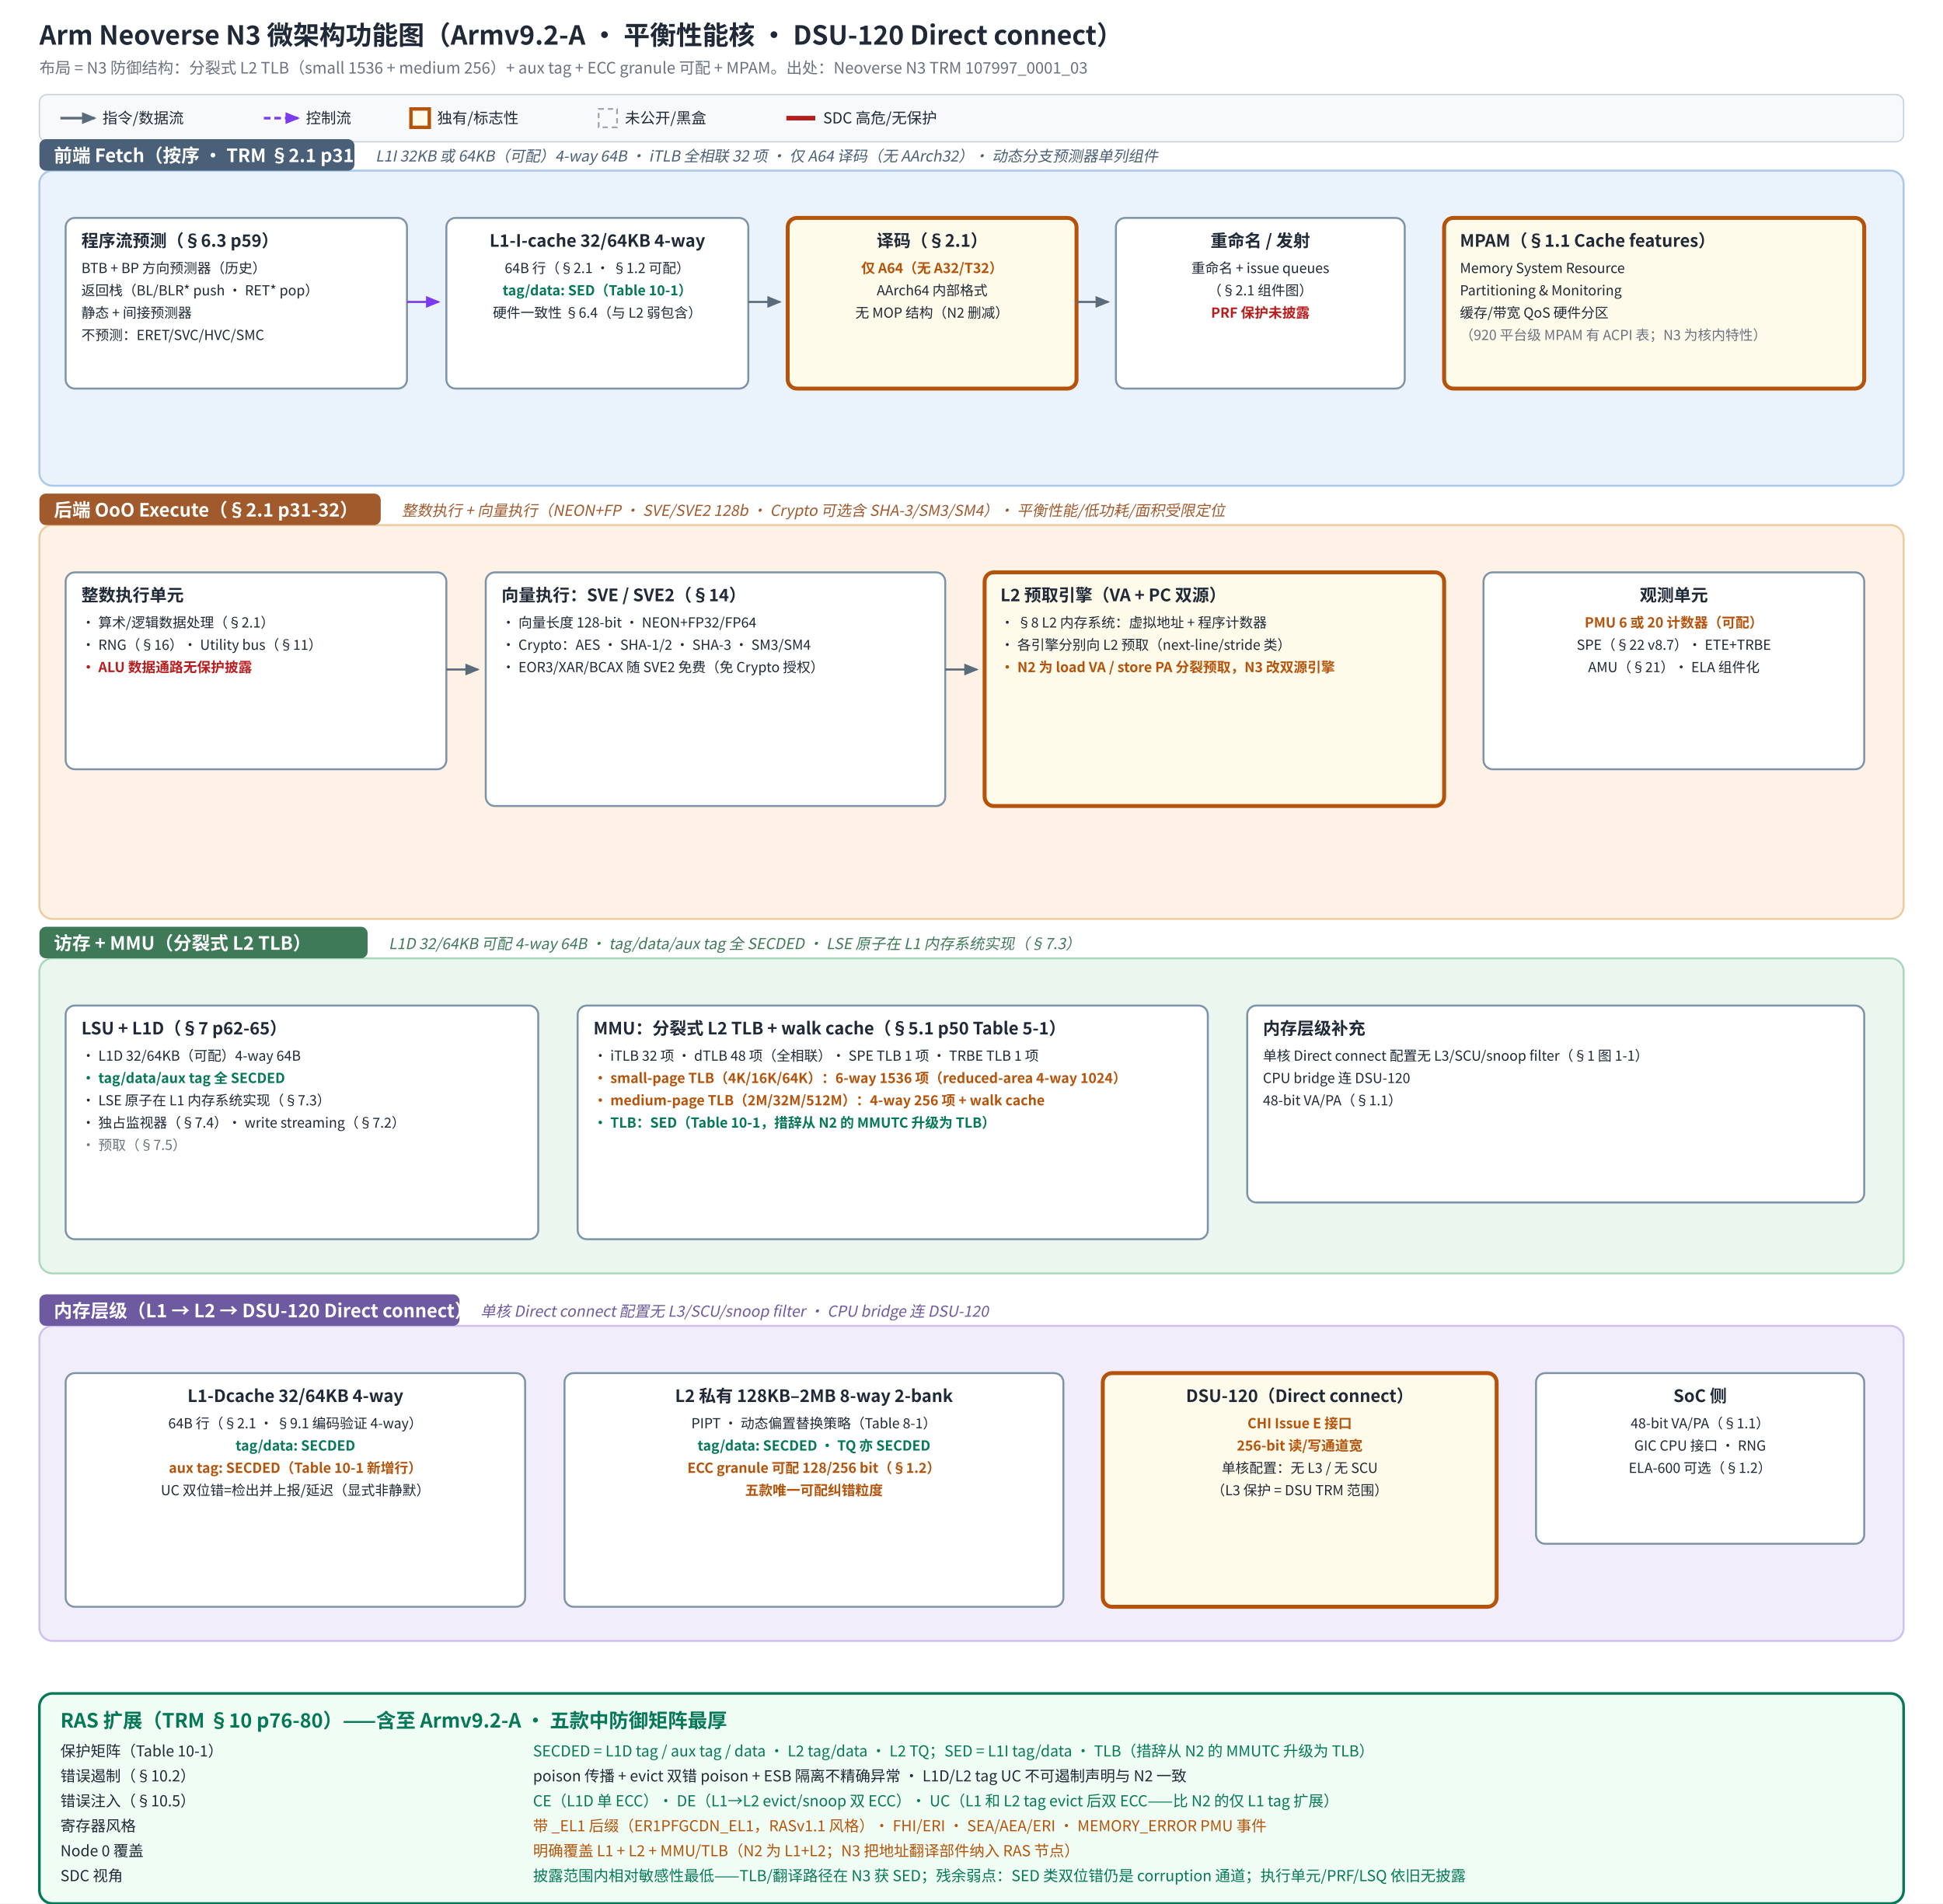
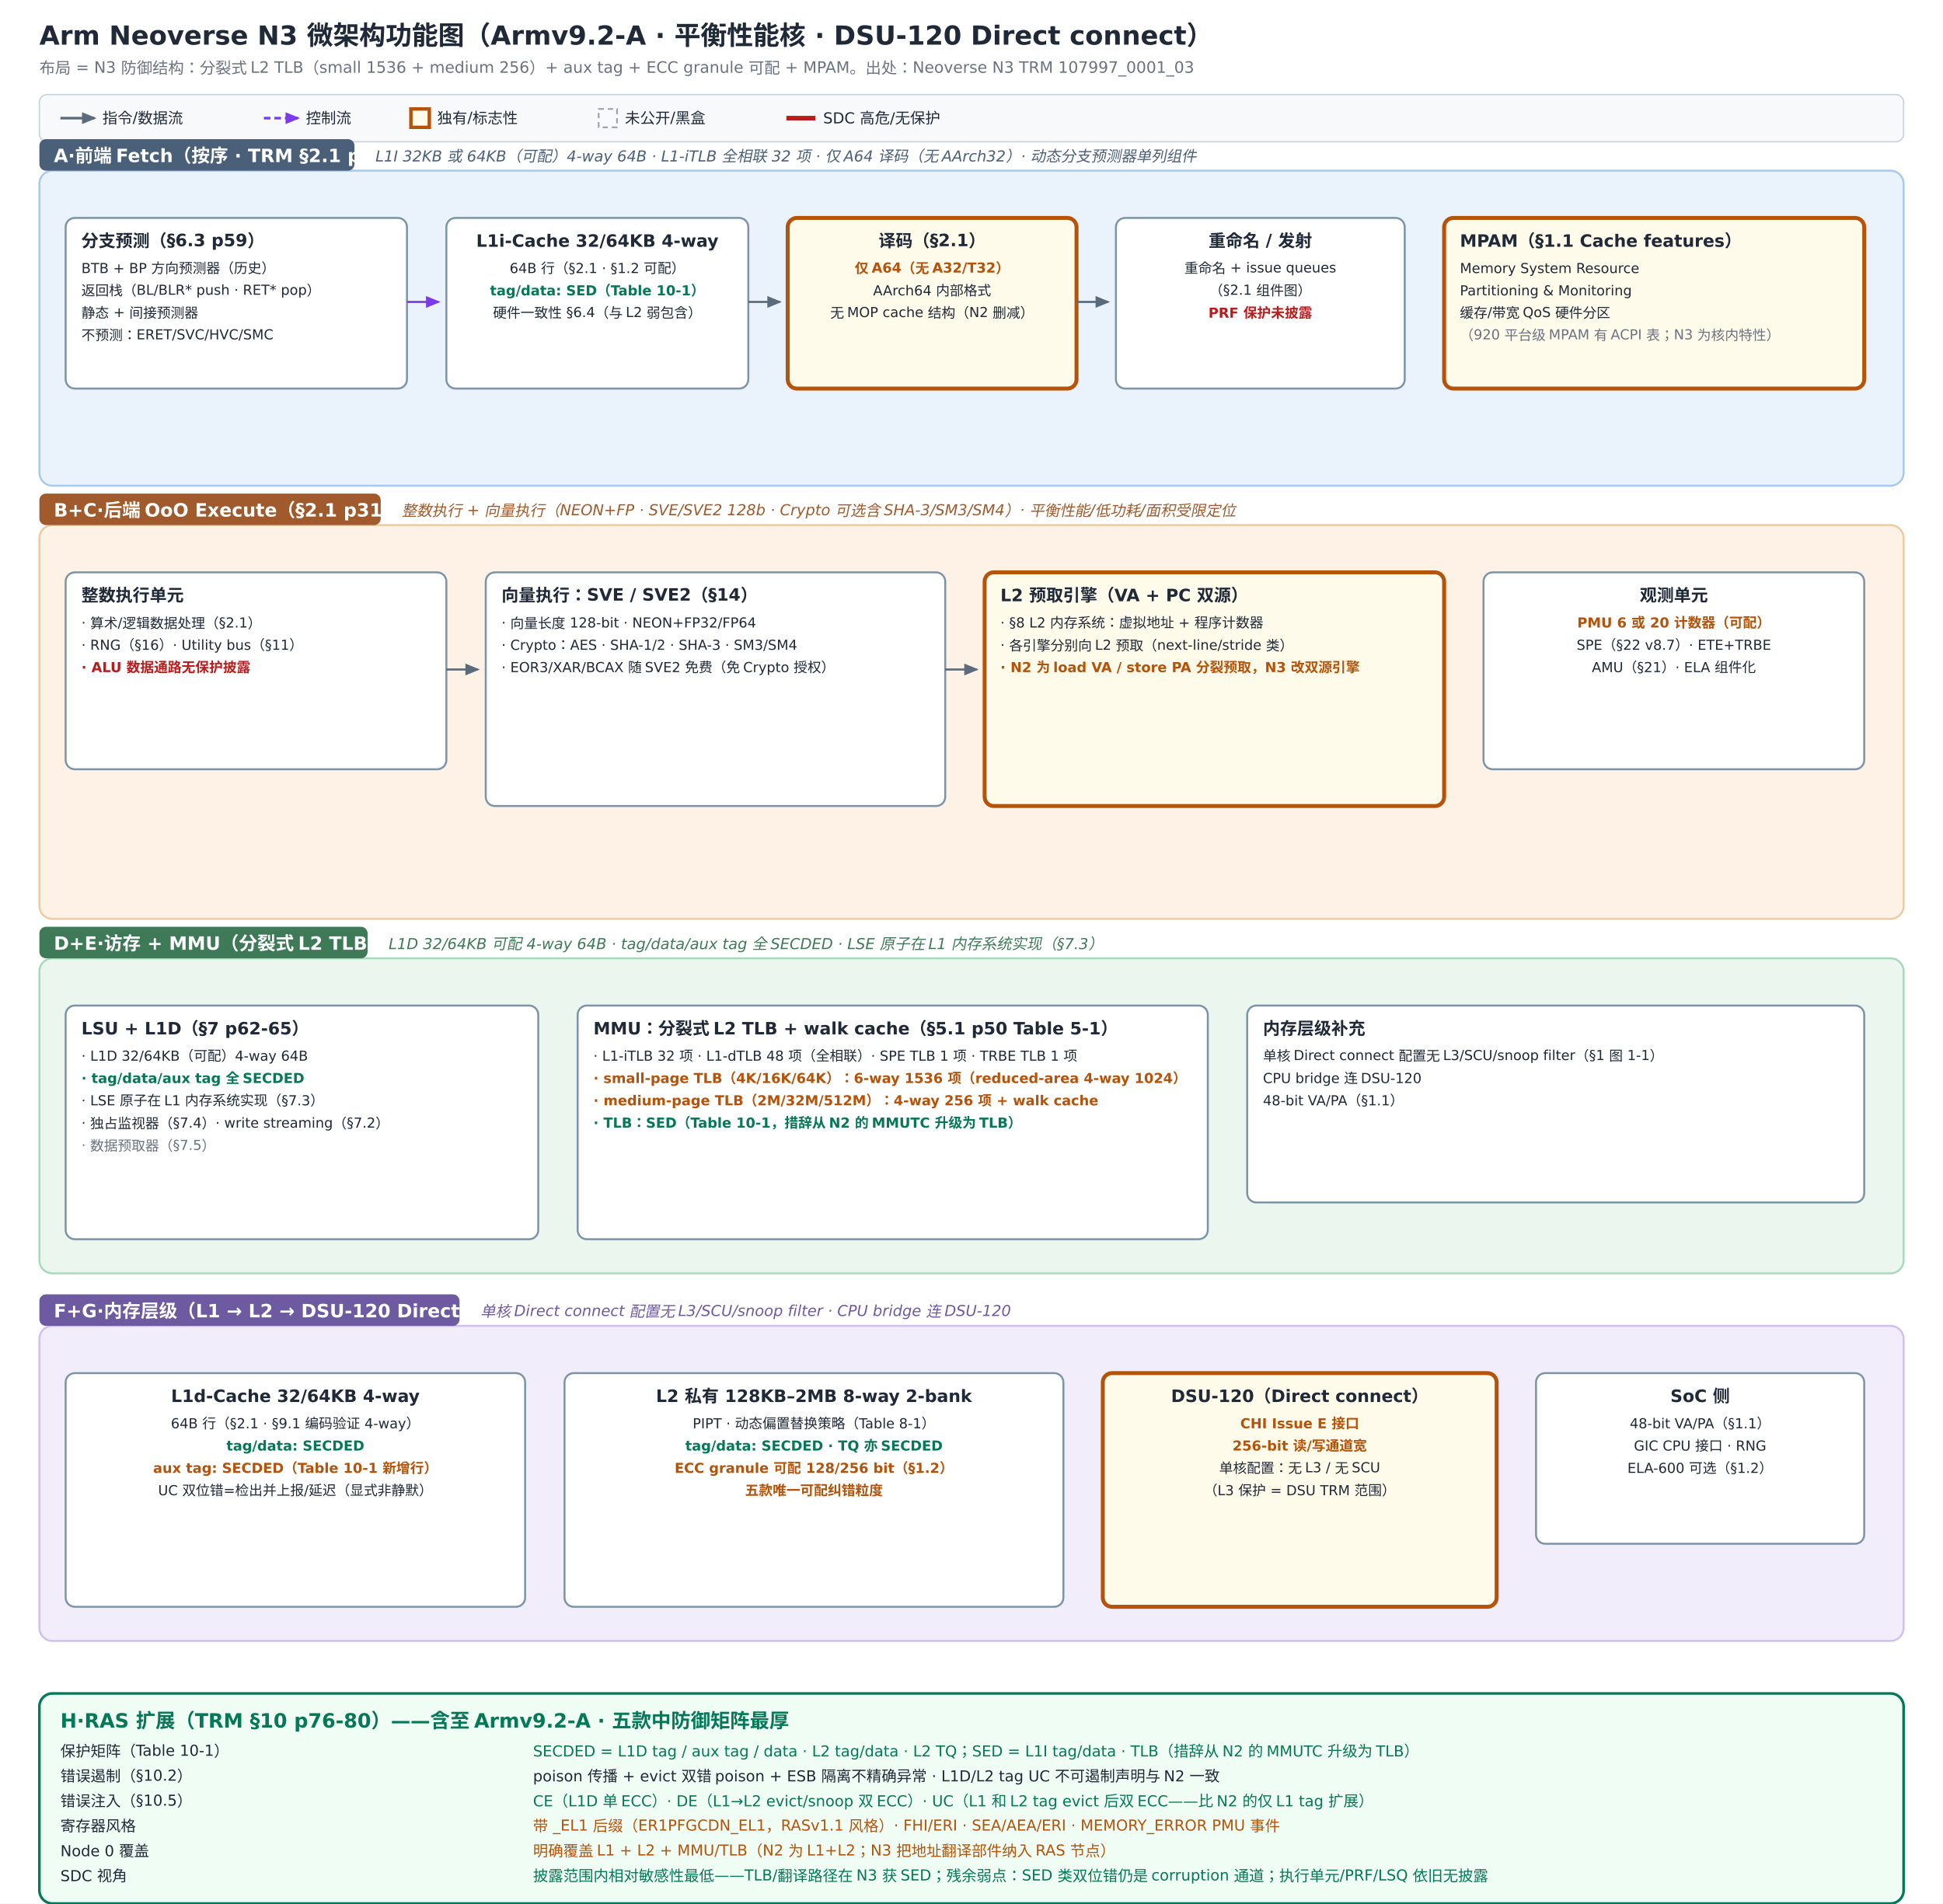
- <svg xmlns="http://www.w3.org/2000/svg" viewBox="0 0 1480 1450" width="1480" height="1450" font-family="system-ui,'PingFang SC','Noto Sans CJK SC','Microsoft YaHei',sans-serif">
+ <svg xmlns="http://www.w3.org/2000/svg" viewBox="0 0 1480 1450" width="1480" height="1450" font-family="'Droid Sans Fallback','Droid Sans','DejaVu Sans',sans-serif">
  <defs>
    <marker id="arr" markerWidth="11" markerHeight="9" refX="9.5" refY="4.5" orient="auto" markerUnits="userSpaceOnUse">
      <path d="M0,0 L11,4.5 L0,9 Z" fill="#5a6b7c" />
    </marker>
    <marker id="arrC" markerWidth="11" markerHeight="9" refX="9.5" refY="4.5" orient="auto" markerUnits="userSpaceOnUse">
      <path d="M0,0 L11,4.5 L0,9 Z" fill="#7c3aed" />
    </marker>
  </defs>
  <rect x="0" y="0" width="1480" height="1450" fill="#ffffff" />
  <text x="30" y="34" font-size="20" font-weight="700" fill="#1f2937">Arm Neoverse N3 微架构功能图（Armv9.2-A · 平衡性能核 · DSU-120 Direct connect）</text>
  <text x="30" y="56" font-size="12" fill="#6b7280">布局 = N3 防御结构：分裂式 L2 TLB（small 1536 + medium 256）+ aux tag + ECC granule 可配 + MPAM。出处：Neoverse N3 TRM 107997_0001_03</text>
  <rect x="30" y="72" width="1420" height="36" rx="6" fill="#f7f9fb" stroke="#c6d2dd" />
  <line x1="46" y1="90" x2="72" y2="90" stroke="#5a6b7c" stroke-width="2" marker-end="url(#arr)" />
  <text x="78" y="94" font-size="11.5" fill="#1f2937">指令/数据流</text>
  <line x1="201" y1="90" x2="227" y2="90" stroke="#7c3aed" stroke-width="2" stroke-dasharray="5,3" marker-end="url(#arrC)" />
  <text x="233" y="94" font-size="11.5" fill="#1f2937">控制流</text>
  <rect x="313" y="83" width="14" height="14" fill="#fffbeb" stroke="#b45309" stroke-width="2.6" />
  <text x="333" y="94" font-size="11.5" fill="#1f2937">独有/标志性</text>
  <rect x="456" y="83" width="14" height="14" fill="#f9fafb" stroke="#9ca3af" stroke-width="1.3" stroke-dasharray="4,3" />
  <text x="476" y="94" font-size="11.5" fill="#1f2937">未公开/黑盒</text>
  <line x1="599" y1="90" x2="621" y2="90" stroke="#b91c1c" stroke-width="3.5" />
  <text x="627" y="94" font-size="11.5" fill="#1f2937">SDC 高危/无保护</text>
  <rect x="30" y="130" width="1420" height="240" rx="10" fill="#eaf2fb" stroke="#a9c9ec" stroke-width="1.5" />
  <rect x="30" y="106" width="240" height="24" rx="5" fill="#4a5f78" />
-   <text x="41" y="123.5" font-size="14" fill="#ffffff" font-weight="600">前端 Fetch（按序 · TRM §2.1 p31）</text>
-   <text x="286" y="123" font-size="11.5" fill="#4a5f78" font-style="italic">L1I 32KB 或 64KB（可配）4-way 64B · iTLB 全相联 32 项 · 仅 A64 译码（无 AArch32）· 动态分支预测器单列组件</text>
+   <text x="41" y="123.5" font-size="14" fill="#ffffff" font-weight="600">A·前端 Fetch（按序 · TRM §2.1 p31）</text>
+   <text x="286" y="123" font-size="11.5" fill="#4a5f78" font-style="italic">L1I 32KB 或 64KB（可配）4-way 64B · L1-iTLB 全相联 32 项 · 仅 A64 译码（无 AArch32）· 动态分支预测器单列组件</text>
  <rect x="50" y="166" width="260" height="130" rx="7" fill="#ffffff" stroke="#7c93a8" stroke-width="1.5" />
-   <text x="62" y="188" font-size="13" fill="#1f2937" text-anchor="start" font-weight="700">程序流预测（§6.3 p59）</text>
+   <text x="62" y="188" font-size="13" fill="#1f2937" text-anchor="start" font-weight="700">分支预测（§6.3 p59）</text>
  <text x="62" y="208" font-size="10.5" fill="#1f2937" text-anchor="start">BTB + BP 方向预测器（历史）</text>
  <text x="62" y="225" font-size="10.5" fill="#1f2937" text-anchor="start">返回栈（BL/BLR* push · RET* pop）</text>
  <text x="62" y="242" font-size="10.5" fill="#1f2937" text-anchor="start">静态 + 间接预测器</text>
  <text x="62" y="259" font-size="10.5" fill="#1f2937" text-anchor="start">不预测：ERET/SVC/HVC/SMC</text>
  <rect x="340" y="166" width="230" height="130" rx="7" fill="#ffffff" stroke="#7c93a8" stroke-width="1.5" />
-   <text x="455.0" y="188" font-size="13" fill="#1f2937" text-anchor="middle" font-weight="700">L1-I-cache 32/64KB 4-way</text>
+   <text x="455.0" y="188" font-size="13" fill="#1f2937" text-anchor="middle" font-weight="700">L1i-Cache 32/64KB 4-way</text>
  <text x="455.0" y="208" font-size="10.5" fill="#1f2937" text-anchor="middle">64B 行（§2.1 · §1.2 可配）</text>
  <text x="455.0" y="225" font-size="10.5" fill="#047857" text-anchor="middle" font-weight="600">tag/data: SED（Table 10-1）</text>
  <text x="455.0" y="242" font-size="10.5" fill="#1f2937" text-anchor="middle">硬件一致性 §6.4（与 L2 弱包含）</text>
  <rect x="600" y="166" width="220" height="130" rx="7" fill="#fffbeb" stroke="#b45309" stroke-width="3" />
  <text x="710.0" y="188" font-size="13" fill="#1f2937" text-anchor="middle" font-weight="700">译码（§2.1）</text>
  <text x="710.0" y="208" font-size="10.5" fill="#b45309" text-anchor="middle" font-weight="600">仅 A64（无 A32/T32）</text>
  <text x="710.0" y="225" font-size="10.5" fill="#1f2937" text-anchor="middle">AArch64 内部格式</text>
-   <text x="710.0" y="242" font-size="10.5" fill="#1f2937" text-anchor="middle">无 MOP 结构（N2 删减）</text>
+   <text x="710.0" y="242" font-size="10.5" fill="#1f2937" text-anchor="middle">无 MOP cache 结构（N2 删减）</text>
  <rect x="850" y="166" width="220" height="130" rx="7" fill="#ffffff" stroke="#7c93a8" stroke-width="1.5" />
  <text x="960.0" y="188" font-size="13" fill="#1f2937" text-anchor="middle" font-weight="700">重命名 / 发射</text>
  <text x="960.0" y="208" font-size="10.5" fill="#1f2937" text-anchor="middle">重命名 + issue queues</text>
  <text x="960.0" y="225" font-size="10.5" fill="#1f2937" text-anchor="middle">（§2.1 组件图）</text>
  <text x="960.0" y="242" font-size="10.5" fill="#b91c1c" text-anchor="middle" font-weight="600">PRF 保护未披露</text>
  <rect x="1100" y="166" width="320" height="130" rx="7" fill="#fffbeb" stroke="#b45309" stroke-width="3" />
  <text x="1112" y="188" font-size="13" fill="#1f2937" text-anchor="start" font-weight="700">MPAM（§1.1 Cache features）</text>
  <text x="1112" y="208" font-size="10.5" fill="#1f2937" text-anchor="start">Memory System Resource</text>
  <text x="1112" y="225" font-size="10.5" fill="#1f2937" text-anchor="start">Partitioning &amp; Monitoring</text>
  <text x="1112" y="242" font-size="10.5" fill="#1f2937" text-anchor="start">缓存/带宽 QoS 硬件分区</text>
  <text x="1112" y="259" font-size="10.5" fill="#6b7280" text-anchor="start">（920 平台级 MPAM 有 ACPI 表；N3 为核内特性）</text>
  <path d="M310,230 L334,230" fill="none" stroke="#7c3aed" stroke-width="1.6" marker-end="url(#arrC)" />
  <path d="M570,230 L594,230" fill="none" stroke="#5a6b7c" stroke-width="1.6" marker-end="url(#arr)" />
  <path d="M820,230 L844,230" fill="none" stroke="#5a6b7c" stroke-width="1.6" marker-end="url(#arr)" />
  <rect x="30" y="400" width="1420" height="300" rx="10" fill="#fdf2e5" stroke="#edcba0" stroke-width="1.5" />
  <rect x="30" y="376" width="260" height="24" rx="5" fill="#a05a2c" />
-   <text x="41" y="393.5" font-size="14" fill="#ffffff" font-weight="600">后端 OoO Execute（§2.1 p31-32）</text>
+   <text x="41" y="393.5" font-size="14" fill="#ffffff" font-weight="600">B+C·后端 OoO Execute（§2.1 p31-32）</text>
  <text x="306" y="393" font-size="11.5" fill="#a05a2c" font-style="italic">整数执行 + 向量执行（NEON+FP · SVE/SVE2 128b · Crypto 可选含 SHA-3/SM3/SM4）· 平衡性能/低功耗/面积受限定位</text>
  <rect x="50" y="436" width="290" height="150" rx="7" fill="#ffffff" stroke="#7c93a8" stroke-width="1.5" />
  <text x="62" y="458" font-size="13" fill="#1f2937" text-anchor="start" font-weight="700">整数执行单元</text>
  <text x="62" y="478" font-size="10.5" fill="#1f2937" text-anchor="start">· 算术/逻辑数据处理（§2.1）</text>
  <text x="62" y="495" font-size="10.5" fill="#1f2937" text-anchor="start">· RNG（§16）· Utility bus（§11）</text>
  <text x="62" y="512" font-size="10.5" fill="#b91c1c" text-anchor="start" font-weight="600">· ALU 数据通路无保护披露</text>
  <rect x="370" y="436" width="350" height="178" rx="7" fill="#ffffff" stroke="#7c93a8" stroke-width="1.5" />
  <text x="382" y="458" font-size="13" fill="#1f2937" text-anchor="start" font-weight="700">向量执行：SVE / SVE2（§14）</text>
  <text x="382" y="478" font-size="10.5" fill="#1f2937" text-anchor="start">· 向量长度 128-bit · NEON+FP32/FP64</text>
  <text x="382" y="495" font-size="10.5" fill="#1f2937" text-anchor="start">· Crypto：AES · SHA-1/2 · SHA-3 · SM3/SM4</text>
  <text x="382" y="512" font-size="10.5" fill="#1f2937" text-anchor="start">· EOR3/XAR/BCAX 随 SVE2 免费（免 Crypto 授权）</text>
  <rect x="750" y="436" width="350" height="178" rx="7" fill="#fffbeb" stroke="#b45309" stroke-width="3" />
  <text x="762" y="458" font-size="13" fill="#1f2937" text-anchor="start" font-weight="700">L2 预取引擎（VA + PC 双源）</text>
  <text x="762" y="478" font-size="10.5" fill="#1f2937" text-anchor="start">· §8 L2 内存系统：虚拟地址 + 程序计数器</text>
  <text x="762" y="495" font-size="10.5" fill="#1f2937" text-anchor="start">· 各引擎分别向 L2 预取（next-line/stride 类）</text>
  <text x="762" y="512" font-size="10.5" fill="#b45309" text-anchor="start" font-weight="600">· N2 为 load VA / store PA 分裂预取，N3 改双源引擎</text>
  <rect x="1130" y="436" width="290" height="150" rx="7" fill="#ffffff" stroke="#7c93a8" stroke-width="1.5" />
  <text x="1275.0" y="458" font-size="13" fill="#1f2937" text-anchor="middle" font-weight="700">观测单元</text>
  <text x="1275.0" y="478" font-size="10.5" fill="#b45309" text-anchor="middle" font-weight="600">PMU 6 或 20 计数器（可配）</text>
  <text x="1275.0" y="495" font-size="10.5" fill="#1f2937" text-anchor="middle">SPE（§22 v8.7）· ETE+TRBE</text>
  <text x="1275.0" y="512" font-size="10.5" fill="#1f2937" text-anchor="middle">AMU（§21）· ELA 组件化</text>
  <path d="M340,510 L364,510" fill="none" stroke="#5a6b7c" stroke-width="1.6" marker-end="url(#arr)" />
  <path d="M720,510 L744,510" fill="none" stroke="#5a6b7c" stroke-width="1.6" marker-end="url(#arr)" />
  <rect x="30" y="730" width="1420" height="240" rx="10" fill="#eaf6ee" stroke="#a9d9bc" stroke-width="1.5" />
  <rect x="30" y="706" width="250" height="24" rx="5" fill="#3f7a58" />
-   <text x="41" y="723.5" font-size="14" fill="#ffffff" font-weight="600">访存 + MMU（分裂式 L2 TLB）</text>
+   <text x="41" y="723.5" font-size="14" fill="#ffffff" font-weight="600">D+E·访存 + MMU（分裂式 L2 TLB）</text>
  <text x="296" y="723" font-size="11.5" fill="#3f7a58" font-style="italic">L1D 32/64KB 可配 4-way 64B · tag/data/aux tag 全 SECDED · LSE 原子在 L1 内存系统实现（§7.3）</text>
  <rect x="50" y="766" width="360" height="178" rx="7" fill="#ffffff" stroke="#7c93a8" stroke-width="1.5" />
  <text x="62" y="788" font-size="13" fill="#1f2937" text-anchor="start" font-weight="700">LSU + L1D（§7 p62-65）</text>
  <text x="62" y="808" font-size="10.5" fill="#1f2937" text-anchor="start">· L1D 32/64KB（可配）4-way 64B</text>
  <text x="62" y="825" font-size="10.5" fill="#047857" text-anchor="start" font-weight="600">· tag/data/aux tag 全 SECDED</text>
  <text x="62" y="842" font-size="10.5" fill="#1f2937" text-anchor="start">· LSE 原子在 L1 内存系统实现（§7.3）</text>
  <text x="62" y="859" font-size="10.5" fill="#1f2937" text-anchor="start">· 独占监视器（§7.4）· write streaming（§7.2）</text>
-   <text x="62" y="876" font-size="10.5" fill="#6b7280" text-anchor="start">· 预取（§7.5）</text>
+   <text x="62" y="876" font-size="10.5" fill="#6b7280" text-anchor="start">· 数据预取器（§7.5）</text>
  <rect x="440" y="766" width="480" height="178" rx="7" fill="#ffffff" stroke="#7c93a8" stroke-width="1.5" />
  <text x="452" y="788" font-size="13" fill="#1f2937" text-anchor="start" font-weight="700">MMU：分裂式 L2 TLB + walk cache（§5.1 p50 Table 5-1）</text>
-   <text x="452" y="808" font-size="10.5" fill="#1f2937" text-anchor="start">· iTLB 32 项 · dTLB 48 项（全相联）· SPE TLB 1 项 · TRBE TLB 1 项</text>
+   <text x="452" y="808" font-size="10.5" fill="#1f2937" text-anchor="start">· L1-iTLB 32 项 · L1-dTLB 48 项（全相联）· SPE TLB 1 项 · TRBE TLB 1 项</text>
  <text x="452" y="825" font-size="10.5" fill="#b45309" text-anchor="start" font-weight="600">· small-page TLB（4K/16K/64K）：6-way 1536 项（reduced-area 4-way 1024）</text>
  <text x="452" y="842" font-size="10.5" fill="#b45309" text-anchor="start" font-weight="600">· medium-page TLB（2M/32M/512M）：4-way 256 项 + walk cache</text>
  <text x="452" y="859" font-size="10.5" fill="#047857" text-anchor="start" font-weight="600">· TLB：SED（Table 10-1，措辞从 N2 的 MMUTC 升级为 TLB）</text>
  <rect x="950" y="766" width="470" height="150" rx="7" fill="#ffffff" stroke="#7c93a8" stroke-width="1.5" />
  <text x="962" y="788" font-size="13" fill="#1f2937" text-anchor="start" font-weight="700">内存层级补充</text>
  <text x="962" y="808" font-size="10.5" fill="#1f2937" text-anchor="start">单核 Direct connect 配置无 L3/SCU/snoop filter（§1 图 1-1）</text>
  <text x="962" y="825" font-size="10.5" fill="#1f2937" text-anchor="start">CPU bridge 连 DSU-120</text>
  <text x="962" y="842" font-size="10.5" fill="#1f2937" text-anchor="start">48-bit VA/PA（§1.1）</text>
  <rect x="30" y="1010" width="1420" height="240" rx="10" fill="#f1edfb" stroke="#cfc0ef" stroke-width="1.5" />
  <rect x="30" y="986" width="320" height="24" rx="5" fill="#6d5aa0" />
-   <text x="41" y="1003.5" font-size="14" fill="#ffffff" font-weight="600">内存层级（L1 → L2 → DSU-120 Direct connect）</text>
+   <text x="41" y="1003.5" font-size="14" fill="#ffffff" font-weight="600">F+G·内存层级（L1 → L2 → DSU-120 Direct connect）</text>
  <text x="366" y="1003" font-size="11.5" fill="#6d5aa0" font-style="italic">单核 Direct connect 配置无 L3/SCU/snoop filter · CPU bridge 连 DSU-120</text>
  <rect x="50" y="1046" width="350" height="178" rx="7" fill="#ffffff" stroke="#7c93a8" stroke-width="1.5" />
-   <text x="225.0" y="1068" font-size="13" fill="#1f2937" text-anchor="middle" font-weight="700">L1-Dcache 32/64KB 4-way</text>
+   <text x="225.0" y="1068" font-size="13" fill="#1f2937" text-anchor="middle" font-weight="700">L1d-Cache 32/64KB 4-way</text>
  <text x="225.0" y="1088" font-size="10.5" fill="#1f2937" text-anchor="middle">64B 行（§2.1 · §9.1 编码验证 4-way）</text>
  <text x="225.0" y="1105" font-size="10.5" fill="#047857" text-anchor="middle" font-weight="600">tag/data: SECDED</text>
  <text x="225.0" y="1122" font-size="10.5" fill="#b45309" text-anchor="middle" font-weight="600">aux tag: SECDED（Table 10-1 新增行）</text>
  <text x="225.0" y="1139" font-size="10.5" fill="#1f2937" text-anchor="middle">UC 双位错=检出并上报/延迟（显式非静默）</text>
  <rect x="430" y="1046" width="380" height="178" rx="7" fill="#ffffff" stroke="#7c93a8" stroke-width="1.5" />
  <text x="620.0" y="1068" font-size="13" fill="#1f2937" text-anchor="middle" font-weight="700">L2 私有 128KB–2MB 8-way 2-bank</text>
  <text x="620.0" y="1088" font-size="10.5" fill="#1f2937" text-anchor="middle">PIPT · 动态偏置替换策略（Table 8-1）</text>
  <text x="620.0" y="1105" font-size="10.5" fill="#047857" text-anchor="middle" font-weight="600">tag/data: SECDED · TQ 亦 SECDED</text>
  <text x="620.0" y="1122" font-size="10.5" fill="#b45309" text-anchor="middle" font-weight="600">ECC granule 可配 128/256 bit（§1.2）</text>
  <text x="620.0" y="1139" font-size="10.5" fill="#b45309" text-anchor="middle" font-weight="600">五款唯一可配纠错粒度</text>
  <rect x="840" y="1046" width="300" height="178" rx="7" fill="#fffbeb" stroke="#b45309" stroke-width="3" />
  <text x="990.0" y="1068" font-size="13" fill="#1f2937" text-anchor="middle" font-weight="700">DSU-120（Direct connect）</text>
  <text x="990.0" y="1088" font-size="10.5" fill="#b45309" text-anchor="middle" font-weight="600">CHI Issue E 接口</text>
  <text x="990.0" y="1105" font-size="10.5" fill="#b45309" text-anchor="middle" font-weight="600">256-bit 读/写通道宽</text>
  <text x="990.0" y="1122" font-size="10.5" fill="#1f2937" text-anchor="middle">单核配置：无 L3 / 无 SCU</text>
  <text x="990.0" y="1139" font-size="10.5" fill="#1f2937" text-anchor="middle">（L3 保护 = DSU TRM 范围）</text>
  <rect x="1170" y="1046" width="250" height="130" rx="7" fill="#ffffff" stroke="#7c93a8" stroke-width="1.5" />
  <text x="1295.0" y="1068" font-size="13" fill="#1f2937" text-anchor="middle" font-weight="700">SoC 侧</text>
  <text x="1295.0" y="1088" font-size="10.5" fill="#1f2937" text-anchor="middle">48-bit VA/PA（§1.1）</text>
  <text x="1295.0" y="1105" font-size="10.5" fill="#1f2937" text-anchor="middle">GIC CPU 接口 · RNG</text>
  <text x="1295.0" y="1122" font-size="10.5" fill="#1f2937" text-anchor="middle">ELA-600 可选（§1.2）</text>
  <rect x="30" y="1290" width="1420" height="160" rx="10" fill="#f0fdf4" stroke="#047857" stroke-width="2" />
-   <text x="46" y="1316" font-size="15" fill="#047857" font-weight="700">RAS 扩展（TRM §10 p76-80）——含至 Armv9.2-A · 五款中防御矩阵最厚</text>
+   <text x="46" y="1316" font-size="15" fill="#047857" font-weight="700">H·RAS 扩展（TRM §10 p76-80）——含至 Armv9.2-A · 五款中防御矩阵最厚</text>
  <text x="46" y="1338" font-size="11.5" fill="#1f2937">保护矩阵（Table 10-1）</text>
  <text x="406" y="1338" font-size="11.5" fill="#047857">SECDED = L1D tag / aux tag / data · L2 tag/data · L2 TQ；SED = L1I tag/data · TLB（措辞从 N2 的 MMUTC 升级为 TLB）</text>
  <text x="46" y="1357" font-size="11.5" fill="#1f2937">错误遏制（§10.2）</text>
  <text x="406" y="1357" font-size="11.5" fill="#1f2937">poison 传播 + evict 双错 poison + ESB 隔离不精确异常 · L1D/L2 tag UC 不可遏制声明与 N2 一致</text>
  <text x="46" y="1376" font-size="11.5" fill="#1f2937">错误注入（§10.5）</text>
  <text x="406" y="1376" font-size="11.5" fill="#047857">CE（L1D 单 ECC）· DE（L1→L2 evict/snoop 双 ECC）· UC（L1 和 L2 tag evict 后双 ECC——比 N2 的仅 L1 tag 扩展）</text>
  <text x="46" y="1395" font-size="11.5" fill="#1f2937">寄存器风格</text>
  <text x="406" y="1395" font-size="11.5" fill="#b45309">带 _EL1 后缀（ER1PFGCDN_EL1，RASv1.1 风格）· FHI/ERI · SEA/AEA/ERI · MEMORY_ERROR PMU 事件</text>
  <text x="46" y="1414" font-size="11.5" fill="#1f2937">Node 0 覆盖</text>
  <text x="406" y="1414" font-size="11.5" fill="#b45309">明确覆盖 L1 + L2 + MMU/TLB（N2 为 L1+L2；N3 把地址翻译部件纳入 RAS 节点）</text>
  <text x="46" y="1433" font-size="11.5" fill="#1f2937">SDC 视角</text>
  <text x="406" y="1433" font-size="11.5" fill="#047857">披露范围内相对敏感性最低——TLB/翻译路径在 N3 获 SED；残余弱点：SED 类双位错仍是 corruption 通道；执行单元/PRF/LSQ 依旧无披露</text>
</svg>
